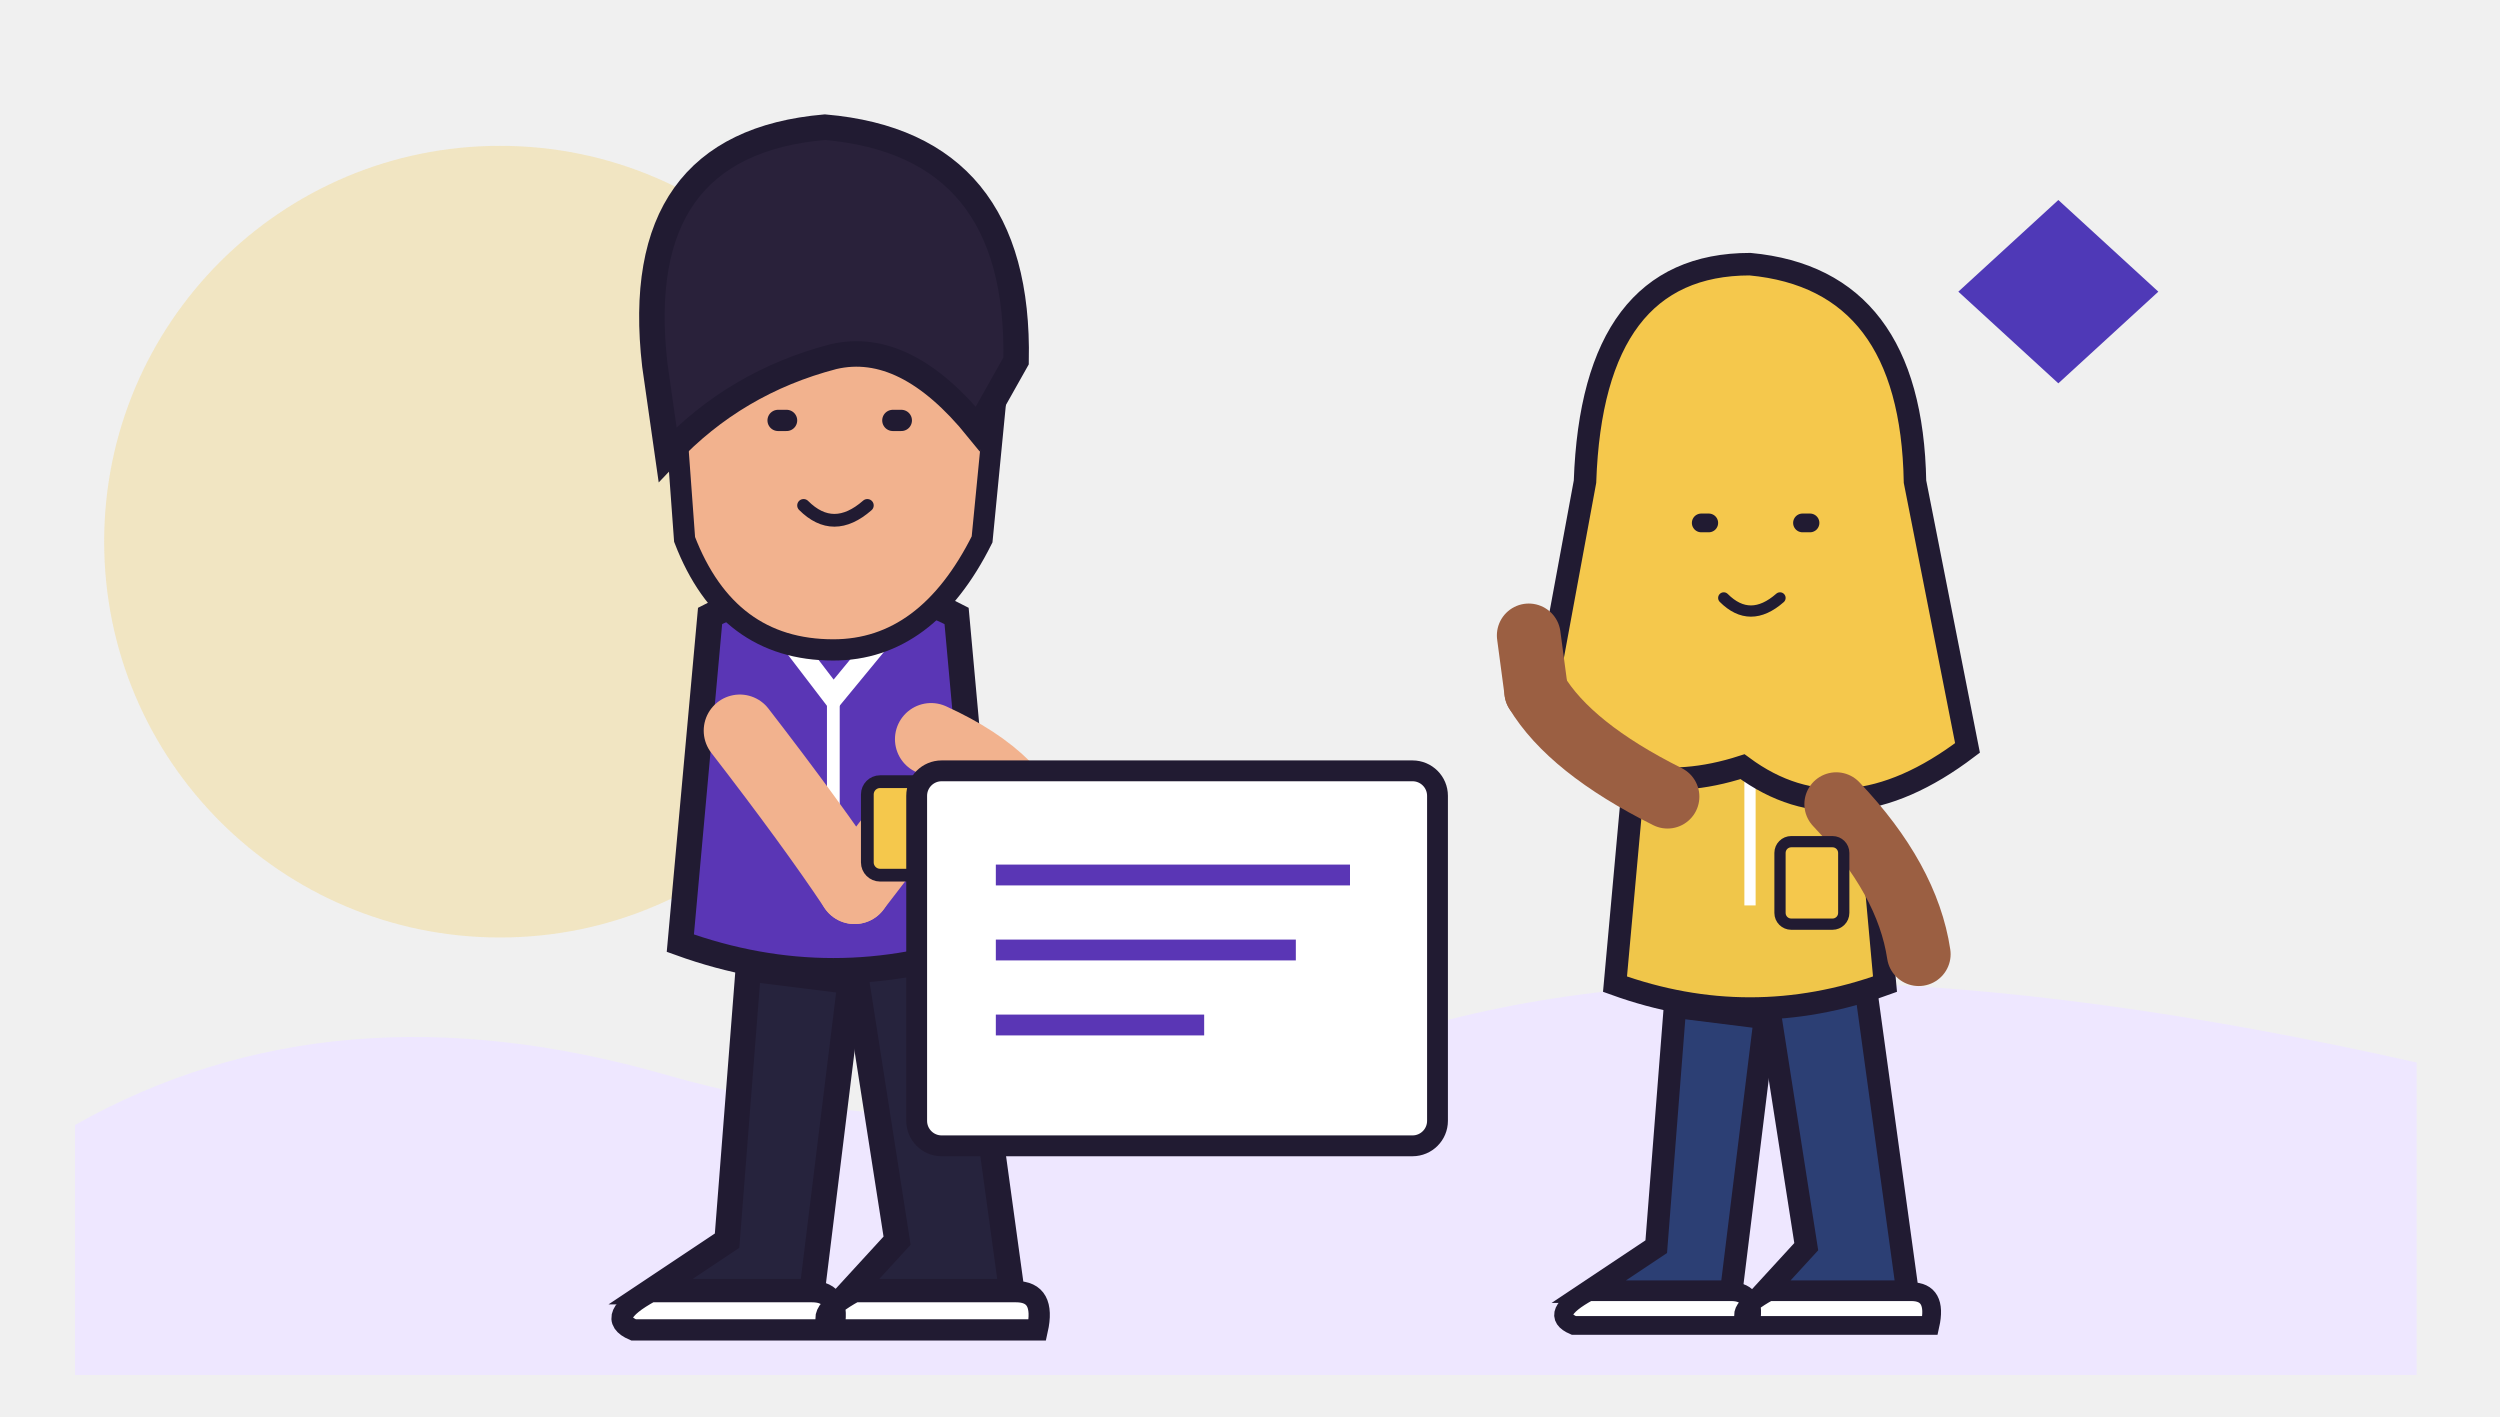
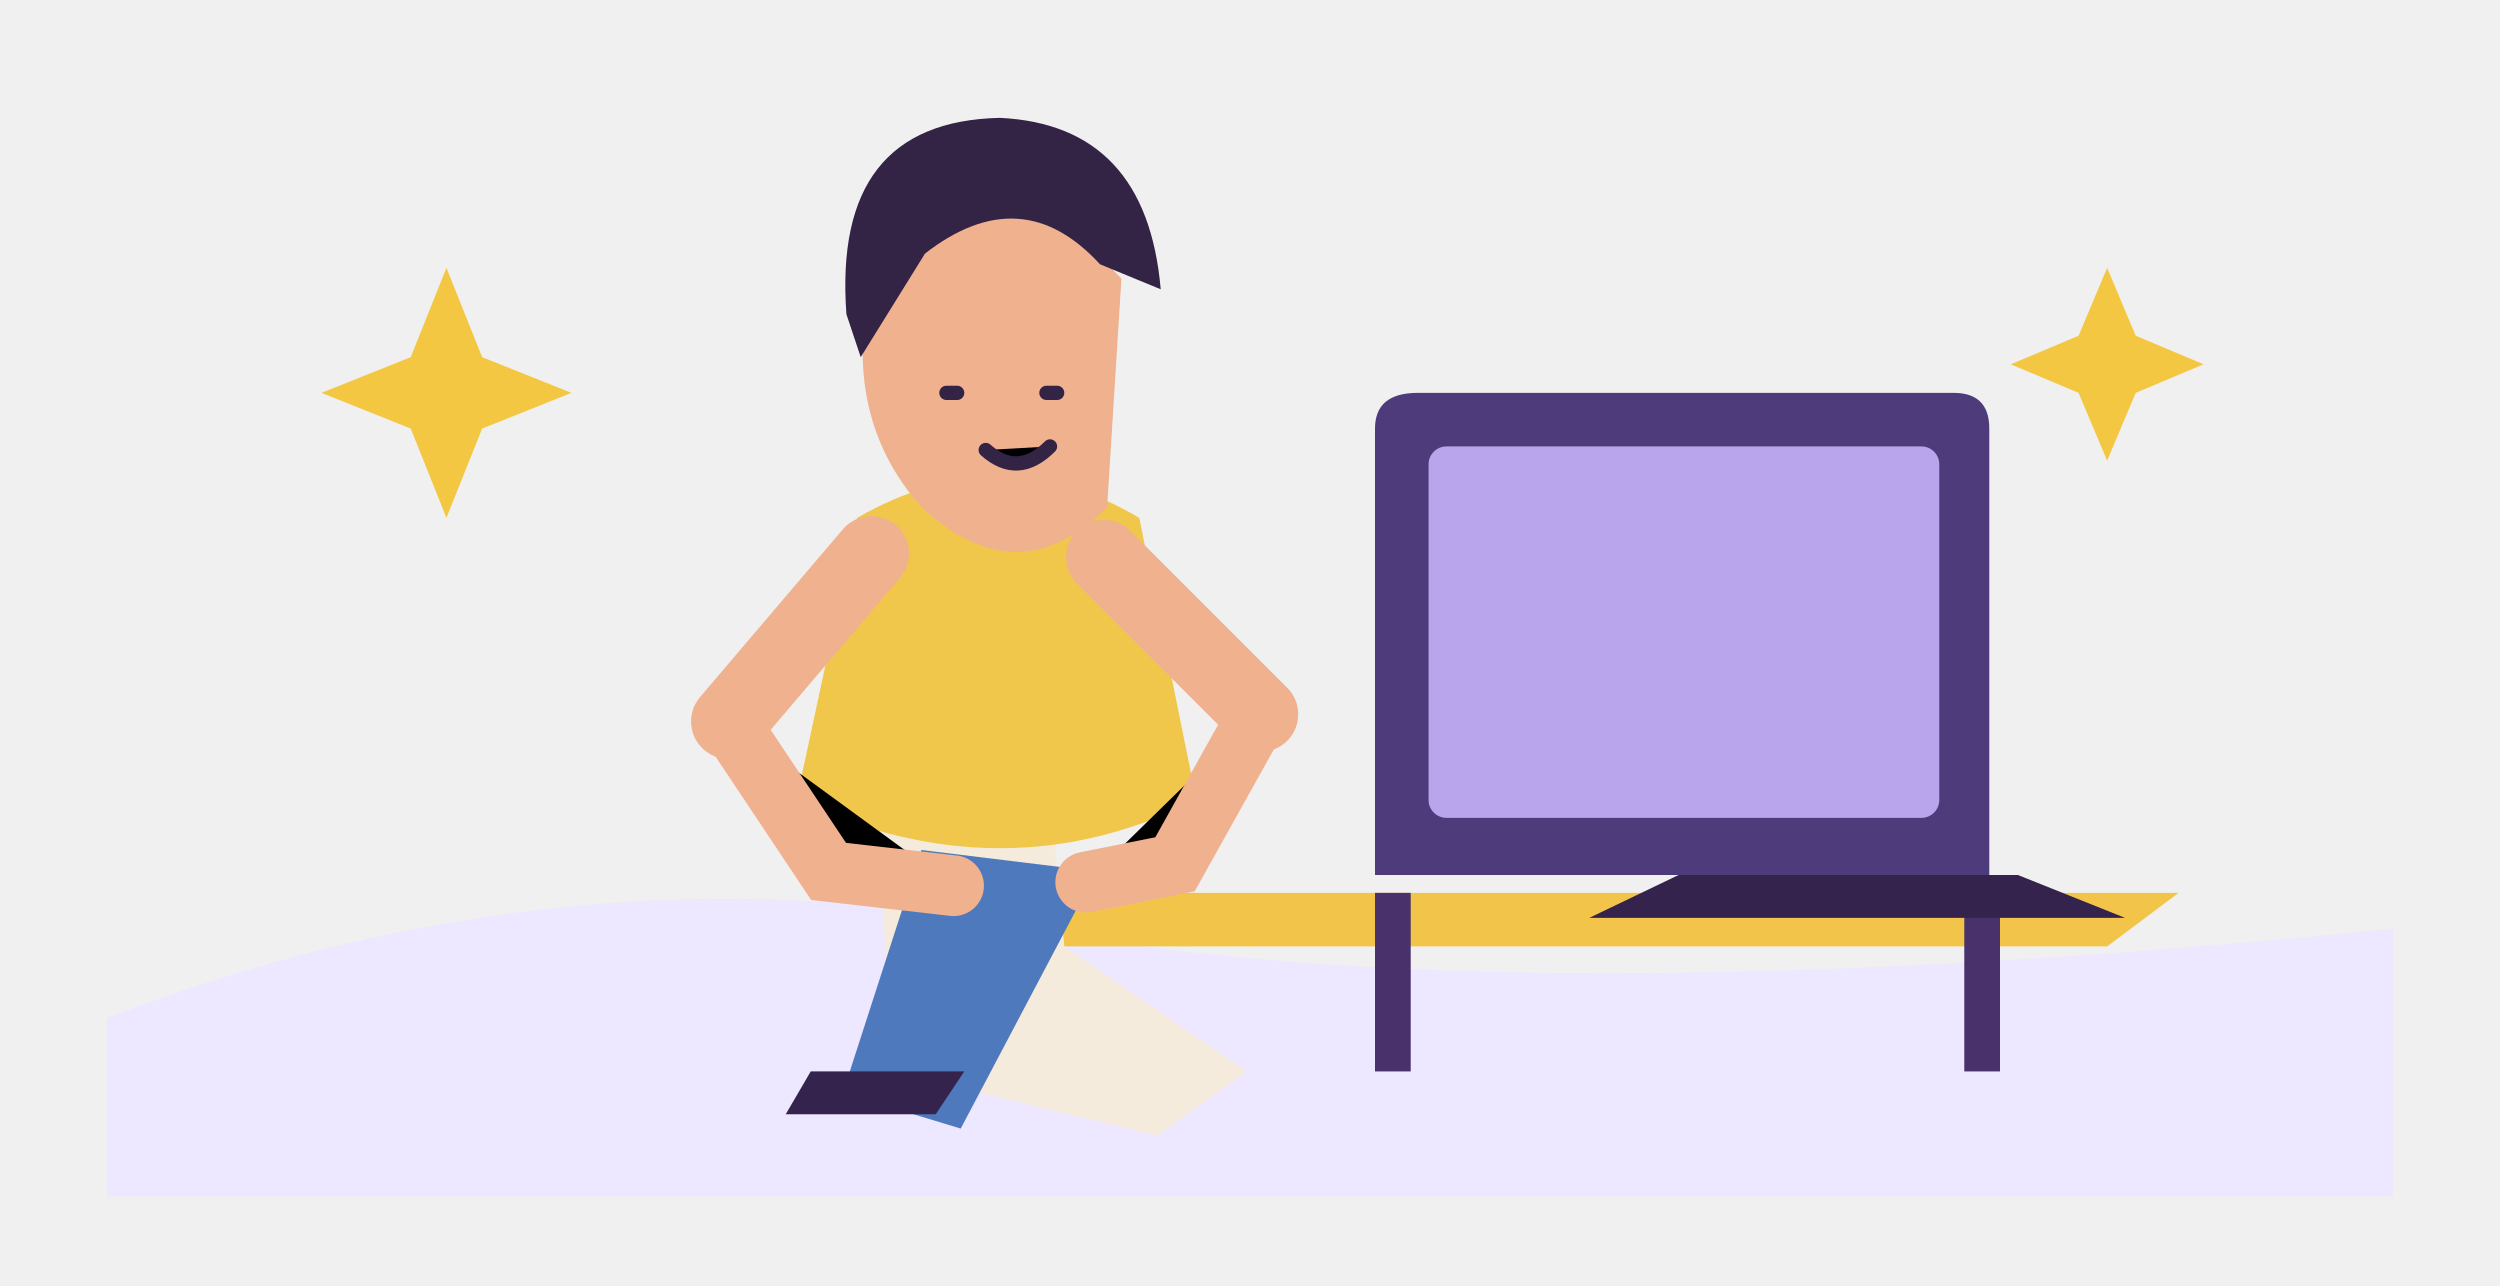
- <svg xmlns="http://www.w3.org/2000/svg" viewBox="0 0 600 340" role="img">
-   <style>
-     .arm-wave,.arm-write,.arm-point,.arm-celebrate,.legs,.body,.paper,.typing,.bulb,.chart,.conf{transform-box:fill-box;transform-origin:center;}
-     .arm-wave{animation:wave 1.15s ease-in-out infinite alternate} .arm-write{animation:write .42s ease-in-out infinite alternate} .arm-point{animation:point 1.8s ease-in-out infinite} .arm-celebrate{animation:yay .75s cubic-bezier(.2,.8,.2,1) infinite alternate}
-     .legs{animation:step 1.15s ease-in-out infinite alternate} .body{animation:breathe 2.1s ease-in-out infinite} .paper{animation:paper .8s ease-in-out infinite alternate} .typing{animation:type .28s ease-in-out infinite alternate} .bulb{animation:glow 1.4s ease-in-out infinite alternate} .chart{animation:chart .9s ease-in-out infinite alternate} .conf{animation:conf 1.3s ease-in-out infinite alternate}
-     @keyframes wave{from{transform:rotate(-9deg)}to{transform:rotate(17deg)}} @keyframes write{from{transform:rotate(-7deg) translateY(0)}to{transform:rotate(8deg) translateY(4px)}} @keyframes point{0%,100%{transform:rotate(-3deg)}50%{transform:rotate(8deg)}} @keyframes yay{from{transform:rotate(-12deg) translateY(4px)}to{transform:rotate(13deg) translateY(-9px)}} @keyframes step{from{transform:translateX(-3px) rotate(-1deg)}to{transform:translateX(4px) rotate(1deg)}} @keyframes breathe{50%{transform:translateY(-3px)}} @keyframes paper{to{transform:translateY(5px) rotate(2deg)}} @keyframes type{to{transform:translateY(3px)}} @keyframes glow{to{transform:scale(1.08)}} @keyframes chart{to{transform:translateY(-5px) rotate(1deg)}} @keyframes conf{to{transform:translateY(-14px) rotate(9deg)}}
-     @media(prefers-reduced-motion:reduce){*{animation:none!important}}</style>
-   <path d="M18 270 Q80 235 160 258 T330 250 T580 255 V330 H18Z" fill="#EEE7FF" />
-   <circle cx="120" cy="130" r="95" fill="#F4C84A" opacity=".28" />
-   <path d="M470 70 l24 -22 24 22 -24 22Z" fill="#4F39B7" />
-   <g transform="translate(200 310) scale(1.02)">
-     <g class="legs">
-       <path d="M-20 -76 L-25 -12 L-43 0 L-5 0 L4 -73Z" fill="#26233D" stroke="#211B32" stroke-width="6" />
-       <path d="M5 -76 L15 -12 L4 0 L42 0 L31 -80Z" fill="#26233D" stroke="#211B32" stroke-width="6" />
-       <path d="M-43 0 h38 q7 0 5 9 h-47 q-7 -3 4 -9Z M5 0 h38 q7 0 5 9 h-47 q-7 -3 4 -9Z" fill="#fff" stroke="#211B32" stroke-width="5" />
+ <svg xmlns="http://www.w3.org/2000/svg" viewBox="0 0 700 360" role="img" aria-label="Anak muda bekerja dengan semangat">
+   <style>.typing{transform-box:fill-box;transform-origin:top center;animation:type .28s ease-in-out infinite alternate}.head{transform-box:fill-box;transform-origin:bottom center;animation:look 2s ease-in-out infinite alternate}.spark{animation:spark 1s ease-in-out infinite alternate}.paper{animation:paper .7s ease-in-out infinite alternate}@keyframes type{to{transform:translateY(5px) rotate(2deg)}}@keyframes look{to{transform:rotate(3deg)}}@keyframes spark{to{opacity:.2;transform:scale(.65)}}@keyframes paper{to{transform:translateY(-5px) rotate(2deg)}}@media(prefers-reduced-motion:reduce){*{animation:none!important}}</style>
+   <path d="M30 285Q160 235 290 260T670 260v75H30Z" fill="#EDE7FF" />
+   <path d="M125 75l10 25 25 10-25 10-10 25-10-25-25-10 25-10Z M590 75l8 19 19 8-19 8-8 19-8-19-19-8 19-8Z" fill="#F4C743" class="spark" />
+   <path d="M280 250h330l-20 15H265Z" fill="#F2C54A" />
+   <path d="M390 250V300m165-50v50" stroke="#49316C" stroke-width="10" />
+   <path d="M385 245V120q0-10 12-10h150q10 0 10 10v125Z" fill="#4D3B7C" />
+   <rect x="400" y="125" width="143" height="104" rx="5" fill="#B9A5EC" />
+   <path d="M470 245h95l30 12H445Z" fill="#34234D" />
+   <g transform="translate(270 300)">
+     <path d="M-25-80l5 80 74 18 25-18-51-35-4-45Z" fill="#F4EBDD" />
+     <path d="M-12-62l-22 68 33 10 38-72" fill="#4F79BD" />
+     <path d="M-43 0h43l-8 12h-42Z" fill="#34234D" />
+     <path d="M-30-155q40-23 79 0l16 79q-54 27-112 0Z" fill="#F0C74B" />
+     <path d="M-26-145l-40 47m105-46 44 44" stroke="#F0B18F" stroke-width="21" stroke-linecap="round" />
+     <g class="typing" stroke="#F0B18F" stroke-width="17" stroke-linecap="round">
+       <path d="M-66-98l28 42 35 4" />
+       <path d="M83-101l-24 43-25 5" />
    </g>
-     <g class="body">
-       <path d="M-29 -159 Q0 -174 29 -159 L36 -82 Q0 -69 -36 -82Z" fill="#5A36B5" stroke="#211B32" stroke-width="6" />
-       <path d="M-13 -157 L0 -140 L14 -157" fill="none" stroke="#fff" stroke-width="5" />
-       <path d="M0 -139 v36" stroke="#fff" stroke-width="3" />
+     <g class="head">
+       <path d="M-25-226q38-29 69 4l-4 64q-25 25-52 0Q-36-185-25-226Z" fill="#F0B18F" />
+       <path d="M-33-212q-4-54 43-55 41 2 45 48l-17-7q-22-24-49-3l-18 29Z" fill="#332345" />
+       <path d="M-5-190h3m25 0h3m-20 16q9 8 18-1" stroke="#332345" stroke-width="4" stroke-linecap="round" />
    </g>
-     <path d="M-38 -218 Q-38 -264 0 -264 Q39 -264 39 -218 L35 -177 Q22 -151 0 -151 Q-25 -151 -35 -177Z" fill="#F2B28E" stroke="#211B32" stroke-width="5" />
-     <path d="M-42 -218 Q-48 -270 -2 -274 Q44 -270 43 -219 L34 -203 Q17 -224 0 -220 Q-23 -214 -39 -197Z" fill="#29213A" stroke="#211B32" stroke-width="6" />
-     <g class="arms" fill="none" stroke="#F2B28E" stroke-width="17" stroke-linecap="round" stroke-linejoin="round">
-       <g class="arm-write">
-         <path d="M-22 -132 Q-5 -110 5 -95" />
-         <path d="M5 -95 l10 -13" />
-       </g>
-       <path d="M23 -130 Q45 -120 48 -105" />
-     </g>
-     <g fill="none" stroke="#211B32" stroke-width="5" stroke-linecap="round">
-       <path d="M-13 -205 h2 M14 -205 h2" />
-       <path d="M-7 -185 Q0 -178 8 -185" stroke-width="3" />
-     </g>
-     <rect x="8" y="-120" width="17" height="22" rx="3" fill="#F5C84C" stroke="#211B32" stroke-width="3" />
-   </g>
-   <g transform="translate(420 310) scale(0.9)">
-     <g class="legs">
-       <path d="M-20 -76 L-25 -12 L-43 0 L-5 0 L4 -73Z" fill="#2C3F74" stroke="#211B32" stroke-width="6" />
-       <path d="M5 -76 L15 -12 L4 0 L42 0 L31 -80Z" fill="#2C3F74" stroke="#211B32" stroke-width="6" />
-       <path d="M-43 0 h38 q7 0 5 9 h-47 q-7 -3 4 -9Z M5 0 h38 q7 0 5 9 h-47 q-7 -3 4 -9Z" fill="#fff" stroke="#211B32" stroke-width="5" />
-     </g>
-     <g class="body">
-       <path d="M-29 -159 Q0 -174 29 -159 L36 -82 Q0 -69 -36 -82Z" fill="#F0C64A" stroke="#211B32" stroke-width="6" />
-       <path d="M-13 -157 L0 -140 L14 -157" fill="none" stroke="#fff" stroke-width="5" />
-       <path d="M0 -139 v36" stroke="#fff" stroke-width="3" />
-     </g>
-     <path d="M-38 -218 Q-35 -270 0 -270 Q38 -270 39 -218 L47 -158 Q20 -135 -2 -148 Q-32 -143 -48 -166Z" fill="#F2B28E" stroke="#211B32" stroke-width="5" />
-     <path d="M-44 -216 Q-42 -274 0 -274 Q43 -270 44 -216 L58 -145 Q25 -120 -2 -140 Q-33 -130 -56 -151Z" fill="#F5C84C" stroke="#211B32" stroke-width="6" />
-     <g class="arms" fill="none" stroke="#9B5F42" stroke-width="17" stroke-linecap="round" stroke-linejoin="round">
-       <g class="arm-point">
-         <path d="M-22 -132 Q-48 -145 -57 -160" />
-         <path d="M-57 -160 l-2 -15" />
-       </g>
-       <path d="M23 -130 Q42 -110 45 -90" />
-     </g>
-     <g fill="none" stroke="#211B32" stroke-width="5" stroke-linecap="round">
-       <path d="M-13 -205 h2 M14 -205 h2" />
-       <path d="M-7 -185 Q0 -178 8 -185" stroke-width="3" />
-     </g>
-     <rect x="8" y="-120" width="17" height="22" rx="3" fill="#F5C84C" stroke="#211B32" stroke-width="3" />
-   </g>
-   <g class="paper">
-     <rect x="220" y="185" width="125" height="90" rx="6" fill="#fff" stroke="#211B32" stroke-width="5" />
-     <path d="M239 210 h85 m-85 18 h72 m-72 18 h50" stroke="#5A36B5" stroke-width="5" />
  </g>
</svg>
